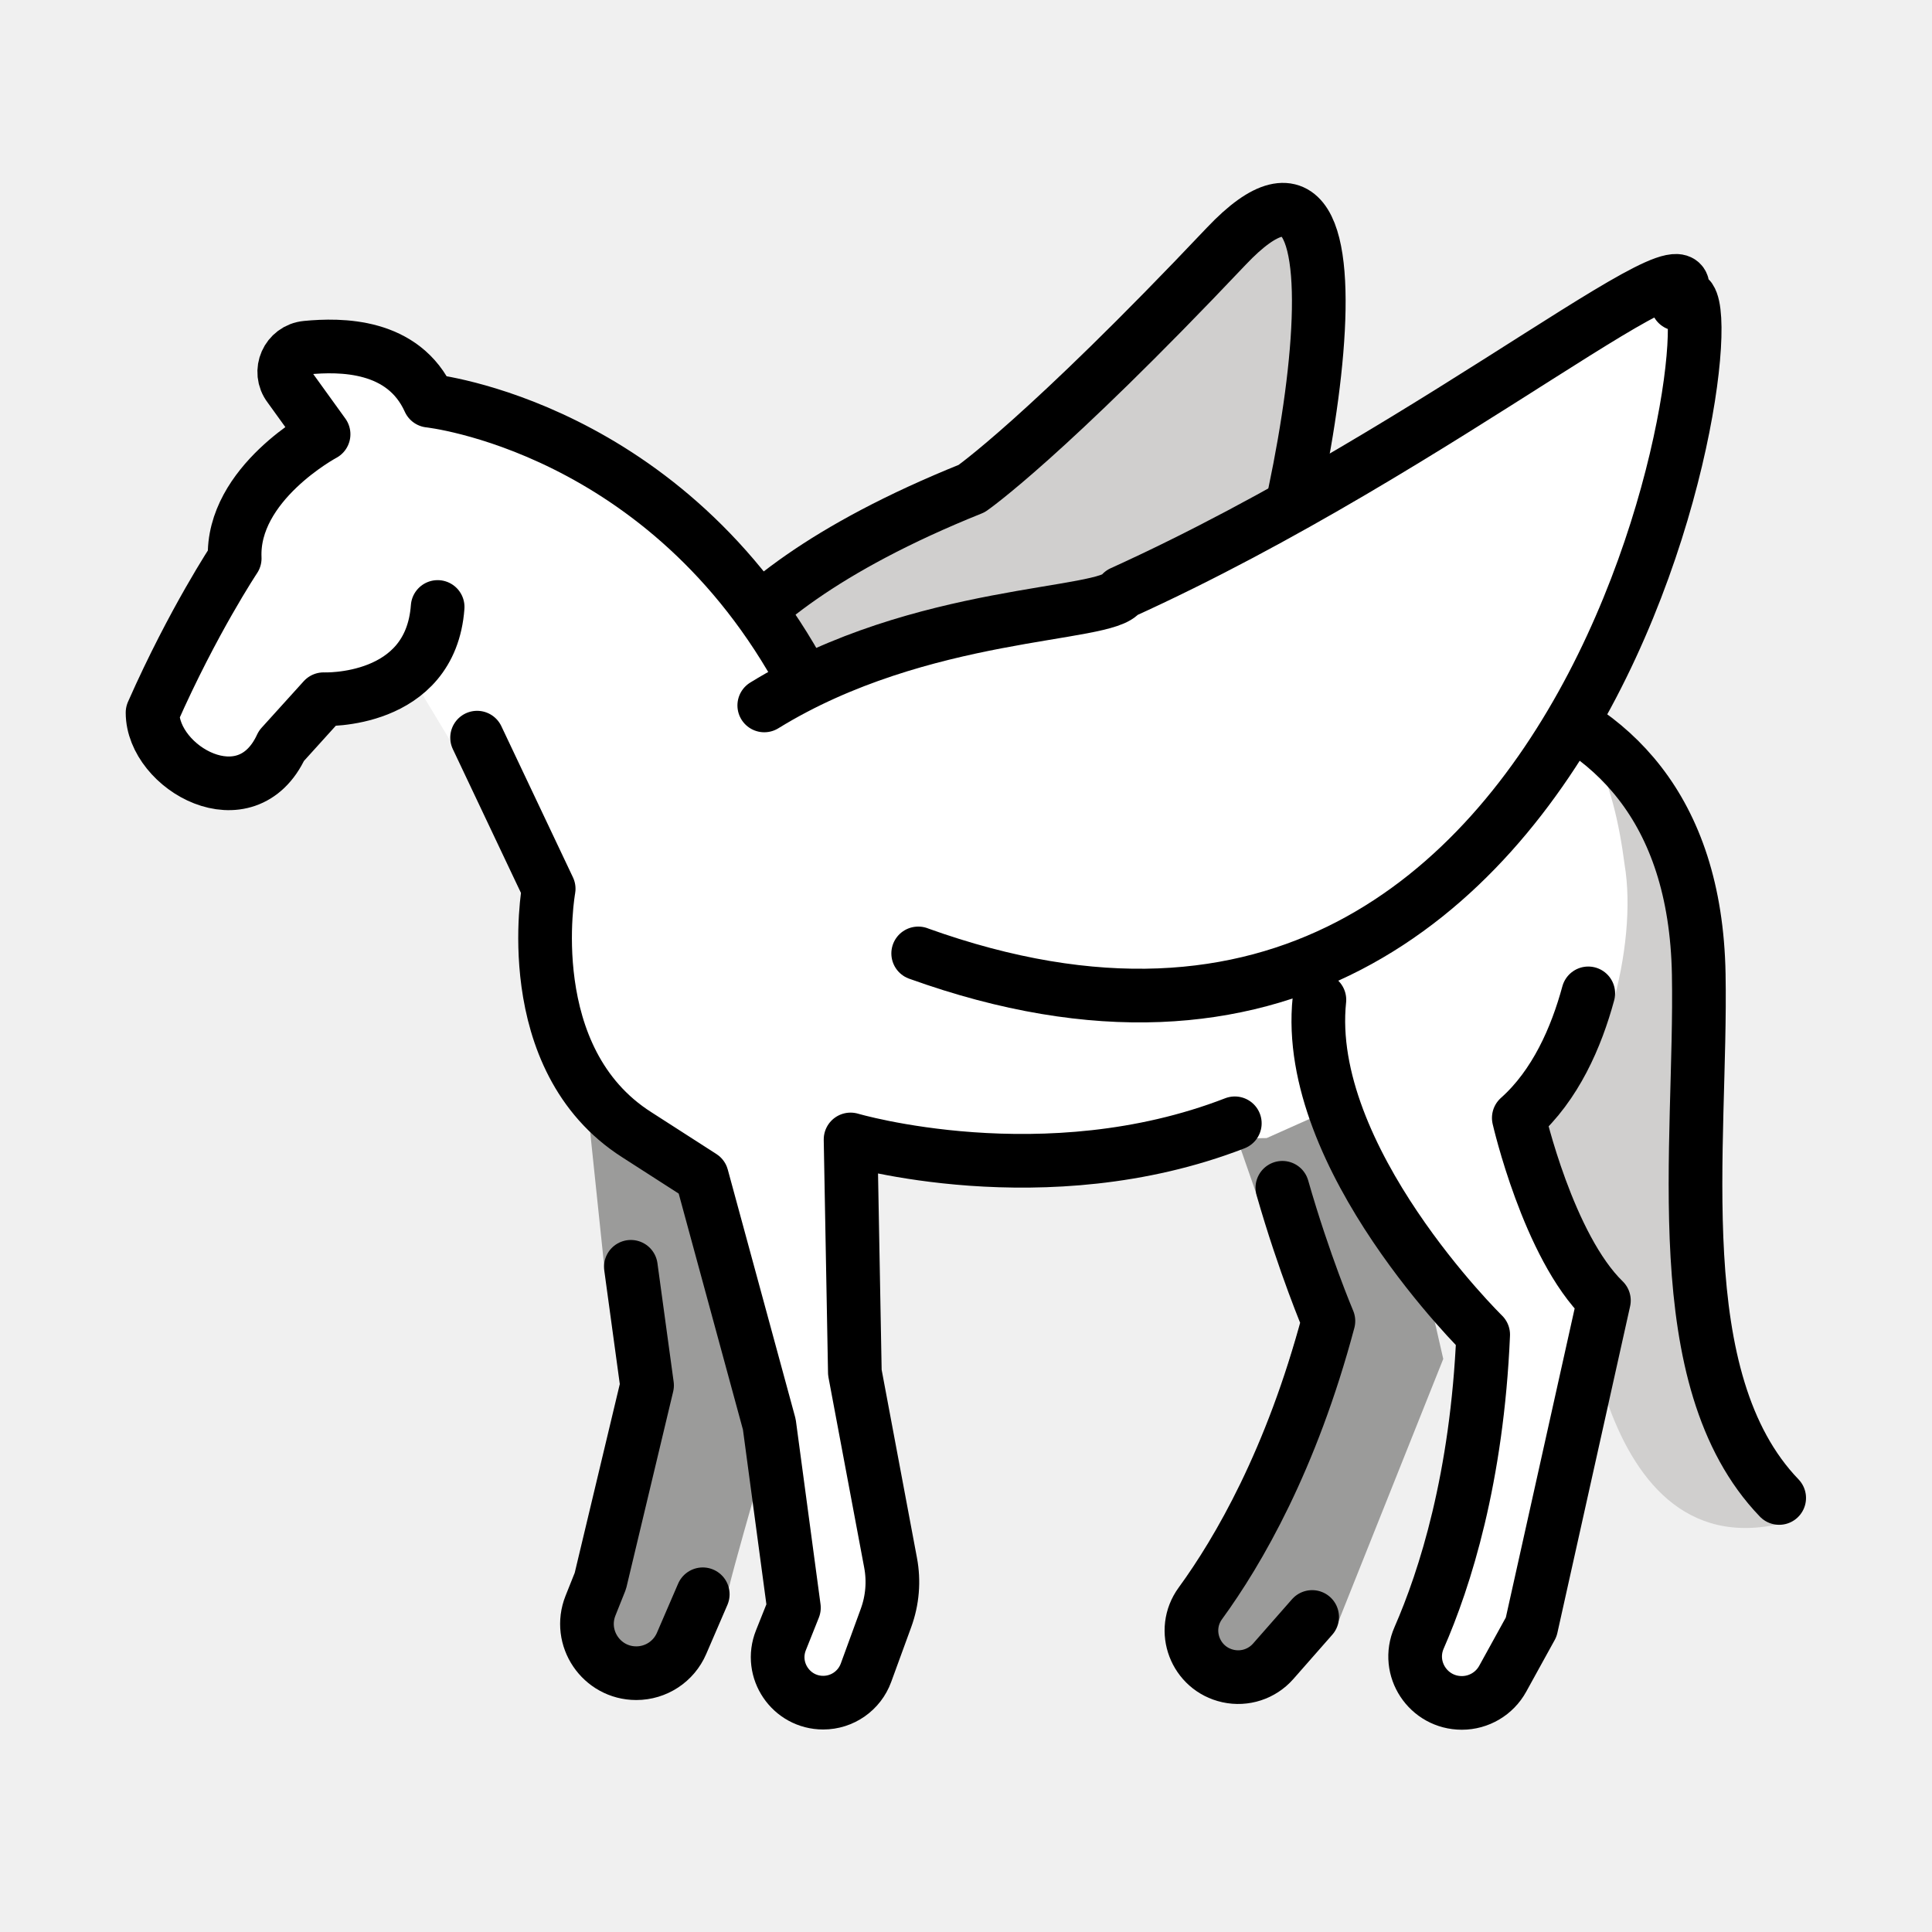
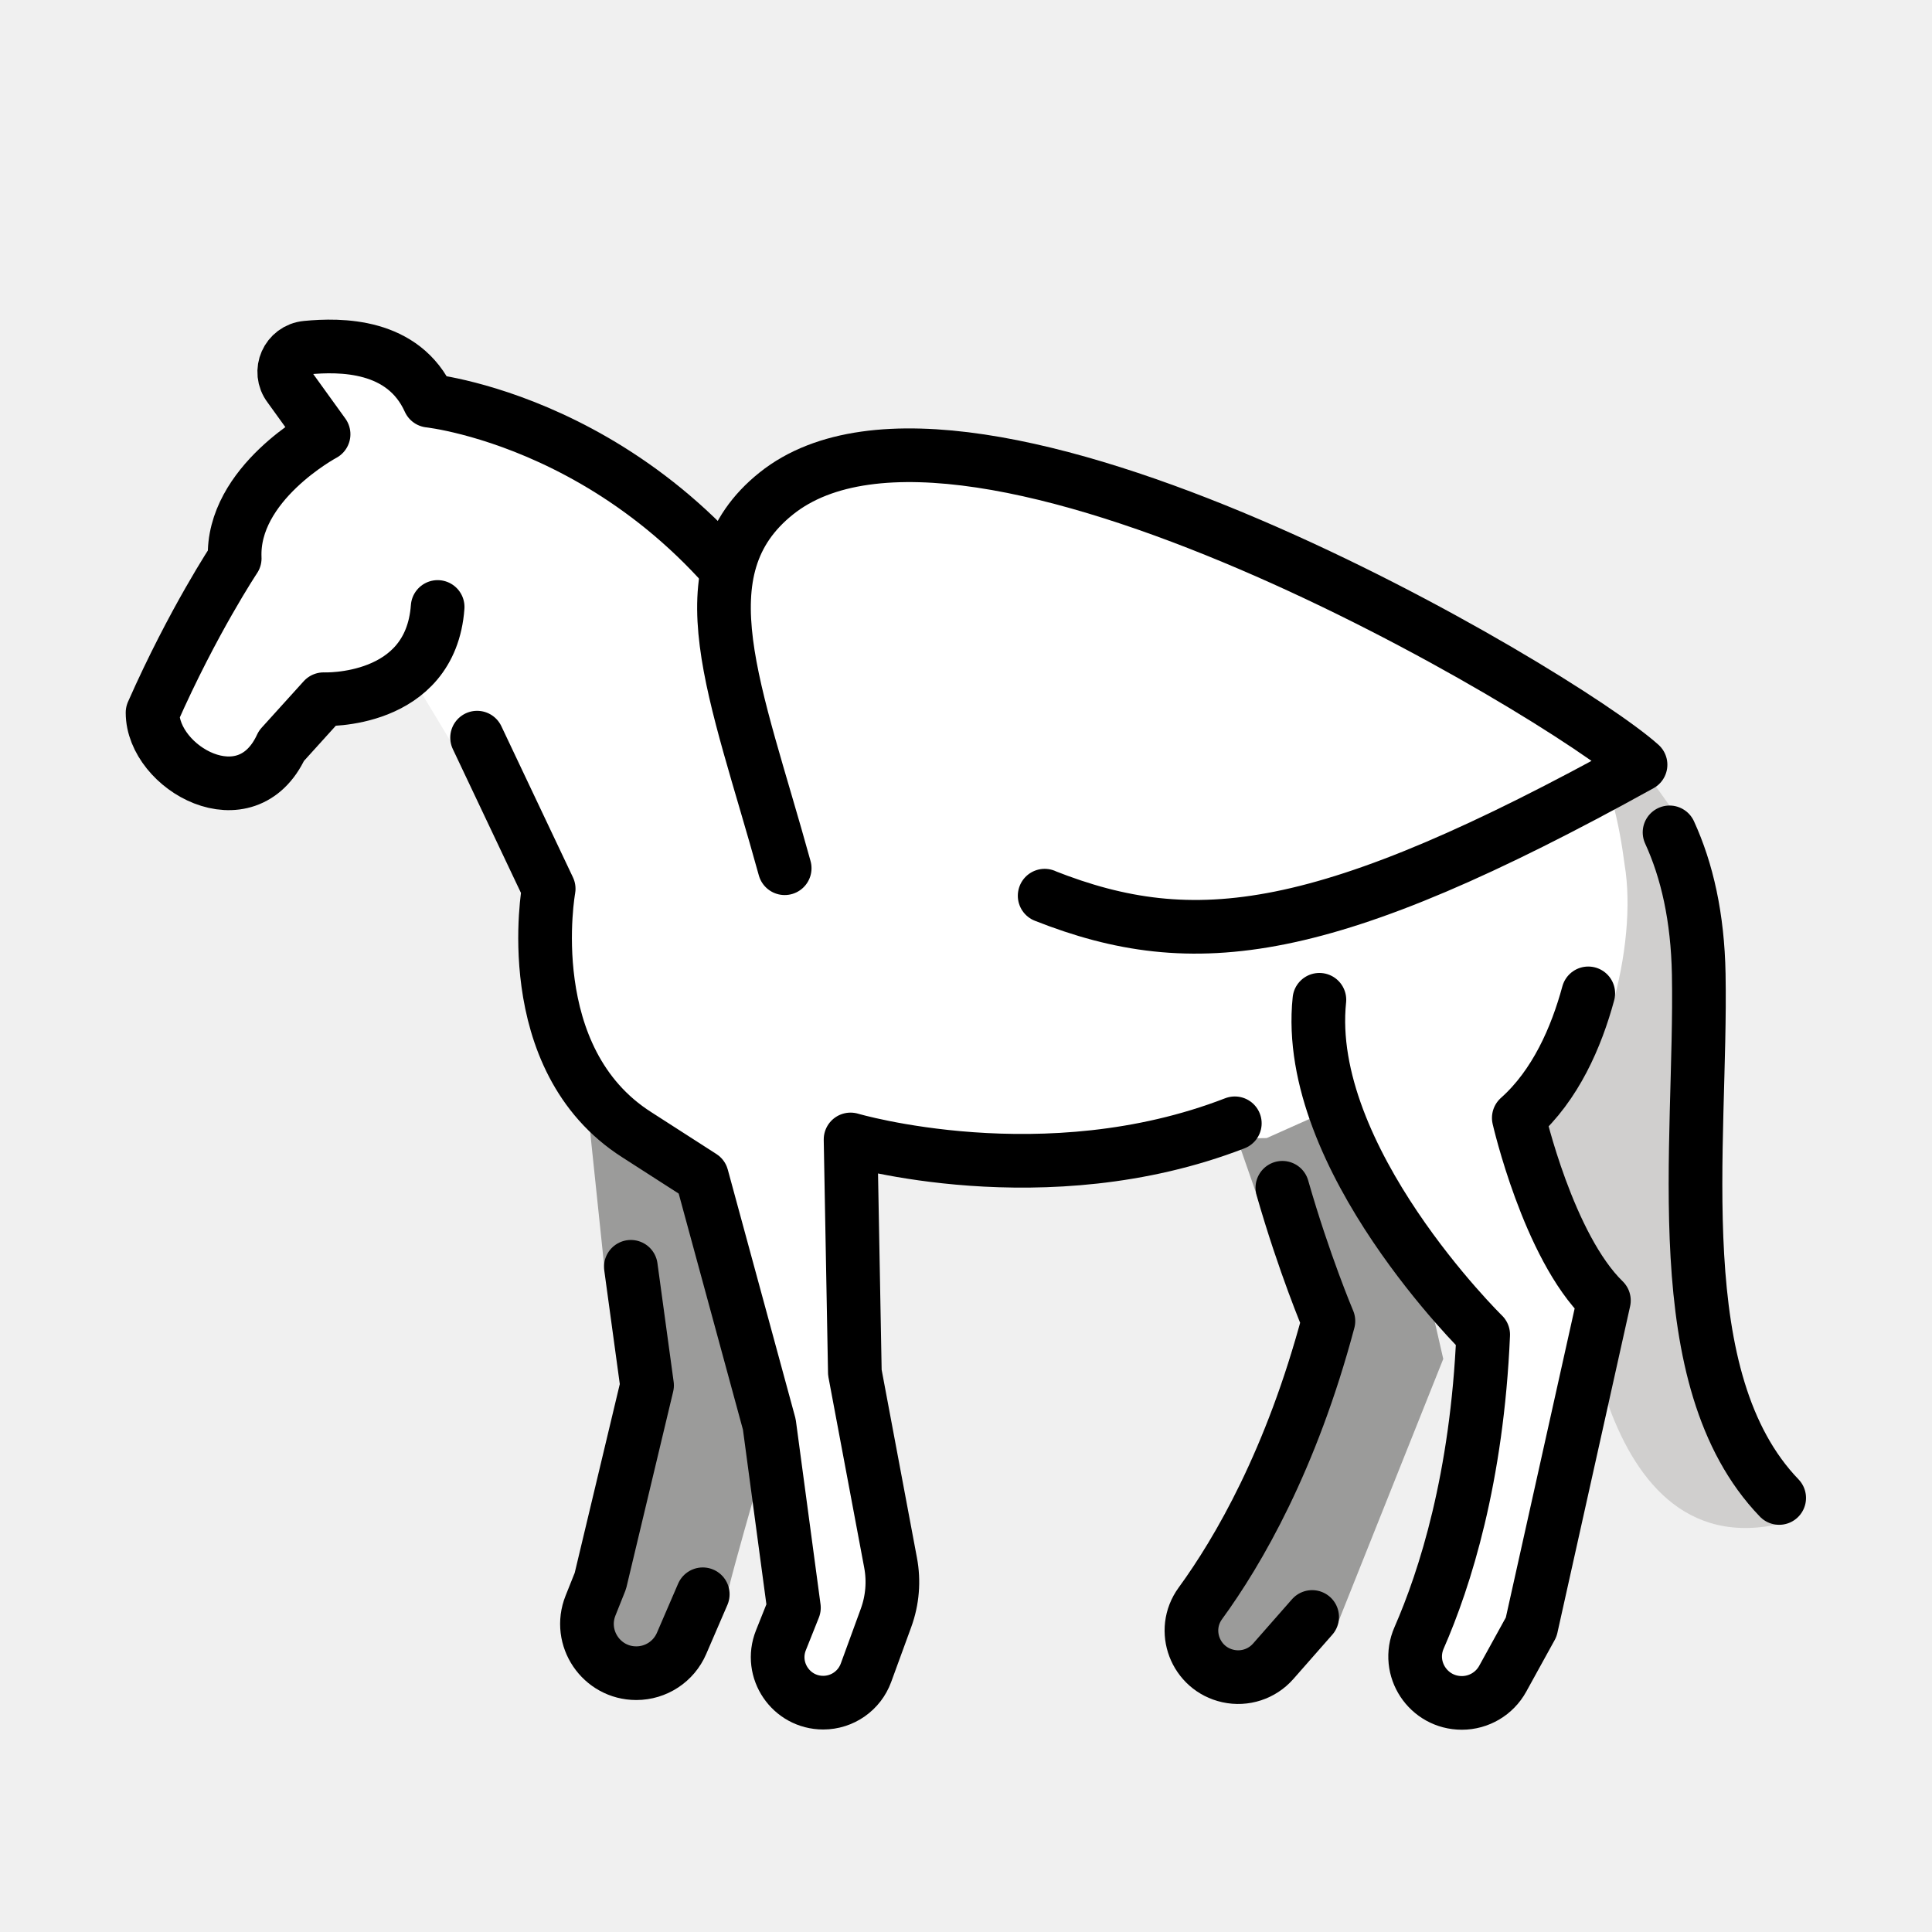
<svg xmlns="http://www.w3.org/2000/svg" id="emoji" viewBox="0 0 72 72" version="1.1">
-   <defs id="defs4243" />
+   <defs id="defs4243">
+     <filter style="color-interpolation-filters:sRGB" id="filter1521" x="-2.4107638e-06" width="1" y="-7.9881113e-07" height="1">
+       <feGaussianBlur stdDeviation="1.0242733e-05" id="feGaussianBlur1523" />
+     </filter>
+   </defs>
  <g id="hair" />
  <g id="skin" />
  <g id="skin-shadow" />
-   <g id="g6164">
-     <g id="g6146" transform="translate(0.1656389,3.210334)">
-       <path fill="#d0cfce" stroke-width="2" d="m 22.791,28.782 1.157,-1.757 c -0.795,-1.84 -0.311,-3.348 0.011,-3.994 0.239,-0.48 1.414,-4.125 10.092,-7.713 0.871,-0.36 1.686,-0.82 2.424,-1.406 1.486,-1.181 4.364,-3.646 8.993,-8.299 6.89,-6.926 3.065,14.286 0.169,19.635 -0.379,0.701 -2.868,4.581 -3.281,5.263 l -6.655,8.968" id="path5529" />
-       <path fill="none" stroke="#000000" stroke-linecap="round" stroke-linejoin="round" stroke-miterlimit="10" stroke-width="2" d="m 45.636,23.286 c 2.879,-6.409 5.856,-23.614 -0.104,-17.318 -6.774,7.155 -9.486,9.029 -9.486,9.029 -5.564,2.236 -8.202,4.523 -9.447,6.11" id="path5539" />
-     </g>
-     <g id="color">
-       <path fill="#6a462f" d="m46.19 42.68 2.296 6.588-2.399 7.825-2.146 3.417 0.559 1.822 2.339 0.086 2.903-1.645 4.044-10.13-0.307-1.341s-2.295-6.365-3.485-8.242z" id="path4217" style="fill:#9b9b9a" />
-       <path fill="#6a462f" d="m57.63 26.17v6.052l-1.03 9.437 2.242 4.911s0.371 12.35 7.955 10.1l-1.335-1.88-2.027-6.065s-0.143-9.432-0.136-9.829-0.613-6.672-0.613-6.672l-2.138-4.543z" id="path4219" style="fill:#d0cfce" />
-       <path fill="#a57939" d="m10.81 13.29c1.139 3.392-2.043 5.957-2.92 8.968-1.795 1.992-3.109 6.565 0.891 6.773 1.967-1.901 6.468-4.115 6.682-3.61l1.405 2.33s3.632 7.184 3.701 9.389c0.352 3.889 4.676 5.135 6.026 8.299 1.226 4.505 2.579 9.054 2.784 13.75-2.174 2.589 2.514 6.047 3.267 2.1 1.158-3.662-0.728-7.357-0.678-11.06 0.259-2.272-0.768-6.391 0.777-7.603l14.46-0.213 2.316-1.035s3.793 4.722 5.32 7.84c0.856 3.565-0.501 7.134-1.587 10.48-1.162 2.592 2.062 4.688 3.234 1.698 1.42-4.314 2.711-8.775 2.914-13.35-0.753-2.525-3.181-3.228-1.85-5.98 2.198-1.901 3.502-6.832 2.991-9.85-0.385-2.954-1.362-6.472-4.901-6.777-6.022-1.568-11.93 1.841-17.97 0.885-3.117-0.157-7.026 0.3-9.103-2.579-2.368-3.529-5.572-6.668-9.713-7.966-2.63-0.688-4.81-3.352-7.689-2.602z" id="path4221" style="fill:#ffffff" />
-       <path fill="#6A462F" d="m21.87 41 0.65 6.214 1.508 3.036-1.133 6.472-1.025 3.903 1.079 1.571 2.258-0.618s1.876-1.641 1.876-2.016 2-7.188 2-7.188l-1.938-6.902-1.669-2.66-3.606-1.812z" id="path4223" style="fill:#9b9b9a" />
-     </g>
-     <g id="line">
-       <path fill="none" stroke="#000" stroke-linecap="round" stroke-linejoin="round" stroke-miterlimit="10" stroke-width="2" d="m16.31 22.62c-0.264 3.606-4.25 3.438-4.25 3.438l-1.571 1.736c-1.304 2.826-4.804 0.826-4.804-1.236 1.508-3.415 3.062-5.75 3.062-5.75-0.125-2.792 3.312-4.625 3.312-4.625l-1.278-1.772c-0.436-0.569-0.072-1.388 0.642-1.455 1.253-0.119 3.615-0.146 4.574 1.977 0 0 8.865 0.933 13.96 10.43 0.238 0.444 9.877 2.308 16.07 0.442 4.284-1.29 17.05-2.062 17.28 10.5 0.117 6.406-1.252 15.1 2.998 19.52" id="path4229" />
-       <path fill="none" stroke="#000" stroke-linecap="round" stroke-linejoin="round" stroke-miterlimit="10" stroke-width="2" d="m59.19 37.02c-0.442 1.631-1.221 3.426-2.589 4.642 0 0 1.096 4.786 3.172 6.804l-2.71 12.17-1.062 1.927c-0.305 0.554-0.888 0.899-1.522 0.899v0c-1.252 0-2.096-1.276-1.594-2.423 0.968-2.212 2.16-5.956 2.389-11.3 0 0-6.722-6.584-6.104-12.48" id="path4231" />
-       <path fill="none" stroke="#000" stroke-linecap="round" stroke-linejoin="round" stroke-miterlimit="10" stroke-width="2" d="m17.78 27.49 2.668 5.633s-1.153 6.343 3.287 9.168l2.422 1.557 2.513 9.234 0.917 6.833-0.484 1.213c-0.445 1.114 0.376 2.325 1.576 2.325v0c0.713 0 1.349-0.445 1.594-1.115l0.747-2.045c0.24-0.658 0.299-1.368 0.169-2.056l-1.331-7.089-0.16-8.684s7.241 2.141 14.32-0.602" id="path4233" />
-       <path fill="none" stroke="#000" stroke-linecap="round" stroke-linejoin="round" stroke-miterlimit="10" stroke-width="2" d="m23.51 47.21 0.604 4.42-1.74 7.287-0.367 0.919c-0.482 1.207 0.407 2.519 1.706 2.519h0c0.734 0 1.397-0.436 1.687-1.11l0.79-1.831" id="path4235" />
-       <path fill="none" stroke="#000" stroke-linecap="round" stroke-linejoin="round" stroke-miterlimit="10" stroke-width="2" d="m48.9 60.26-1.452 1.652c-0.418 0.475-1.061 0.686-1.68 0.549v0c-1.223-0.27-1.771-1.698-1.033-2.71 1.422-1.951 3.394-5.35 4.771-10.52 0 0-0.905-2.133-1.716-4.966" id="path4237" />
-     </g>
-     <path fill="#ffffff" stroke-width="2" d="M 33.883,35.561 C 60.969,45.304 65.163,7.033 62.588,11.003 61.438,10.208 54.448,15.972 42.099,22.38 37.31,24.125 35.13,22.213 28.48,26.29" id="path5531" style="fill:#ffffff" />
-     <path fill="none" stroke="#000000" stroke-linecap="round" stroke-linejoin="round" stroke-miterlimit="10" stroke-width="2" d="m 34.222,35.531 -0.004,4.77e-4 c 26.7,9.604 30.839,-28.122 28.296,-24.204 1.761,-3.681 -8.653,5.292 -20.71,10.76 -0.54,0.911 -7.474,0.599 -13.322,4.202" id="path5537" />
+   <g id="color">
+     <path fill="#6a462f" d="m 46.19,42.68 2.296,6.588 -2.399,7.825 -2.146,3.417 0.559,1.822 2.339,0.086 2.903,-1.645 4.044,-10.13 -0.307,-1.341 c 0,0 -2.295,-6.365 -3.485,-8.242 z" id="path4217" style="fill:#9b9b9a" />
+     <path fill="#6a462f" d="m 57.63,26.17 v 6.052 l -1.03,9.437 2.242,4.911 c 0,0 0.371,12.35 7.955,10.1 l -1.335,-1.88 -2.027,-6.065 c 0,0 -0.143,-9.432 -0.136,-9.829 0.007,-0.397 -0.583,-8.175 -0.583,-8.175 L 60.549,27.681 Z" id="path4219" style="fill:#d0cfce;filter:url(#filter1521)" />
+     <path fill="#a57939" d="m 10.81,13.29 c 1.139,3.392 -2.043,5.957 -2.92,8.968 -1.795,1.992 -3.109,6.565 0.891,6.773 1.967,-1.901 6.468,-4.115 6.682,-3.61 l 1.405,2.33 c 0,0 3.632,7.184 3.701,9.389 0.352,3.889 4.676,5.135 6.026,8.299 1.226,4.505 2.579,9.054 2.784,13.75 -2.174,2.589 2.514,6.047 3.267,2.1 1.158,-3.662 -0.728,-7.357 -0.678,-11.06 0.259,-2.272 -0.768,-6.391 0.777,-7.603 l 14.46,-0.213 2.316,-1.035 c 0,0 3.793,4.722 5.32,7.84 0.856,3.565 -0.501,7.134 -1.587,10.48 -1.162,2.592 2.062,4.688 3.234,1.698 1.42,-4.314 2.711,-8.775 2.914,-13.35 -0.753,-2.525 -3.181,-3.228 -1.85,-5.98 2.198,-1.901 3.502,-6.832 2.991,-9.85 -0.385,-2.954 -1.362,-6.472 -4.901,-6.777 -6.022,-1.568 -11.93,1.841 -17.97,0.885 -3.117,-0.157 -7.026,0.3 -9.103,-2.579 -2.368,-3.529 -5.572,-6.668 -9.713,-7.966 -2.63,-0.688 -4.81,-3.352 -7.689,-2.602 z" id="path4221" style="fill:#ffffff" />
+     <path fill="#6A462F" d="m 21.87,41 0.65,6.214 1.508,3.036 -1.133,6.472 -1.025,3.903 1.079,1.571 2.258,-0.618 c 0,0 1.876,-1.641 1.876,-2.016 0,-0.375 2,-7.188 2,-7.188 l -1.938,-6.902 -1.669,-2.66 -3.606,-1.812 z" id="path4223" style="fill:#9b9b9a" />
  </g>
+   <g id="line">
+     <path fill="none" stroke="#000000" stroke-linecap="round" stroke-linejoin="round" stroke-miterlimit="10" stroke-width="2" d="m 16.31,22.62 c -0.264,3.606 -4.25,3.438 -4.25,3.438 l -1.571,1.736 c -1.304,2.826 -4.804,0.826 -4.804,-1.236 1.508,-3.415 3.062,-5.75 3.062,-5.75 -0.125,-2.792 3.312,-4.625 3.312,-4.625 l -1.278,-1.772 c -0.436,-0.569 -0.072,-1.388 0.642,-1.455 1.253,-0.119 3.615,-0.146 4.574,1.977 0,0 8.865,0.933 13.96,10.43 0.238,0.444 9.877,2.308 16.07,0.442 2.327,-0.701 7.155,-1.248 11.118,0.409 m 5.074,4.806 c 0.653,1.423 1.049,3.164 1.088,5.285 0.117,6.406 -1.252,15.1 2.998,19.52" id="path4229" />
+     <path fill="none" stroke="#000000" stroke-linecap="round" stroke-linejoin="round" stroke-miterlimit="10" stroke-width="2" d="m 59.19,37.02 c -0.442,1.631 -1.221,3.426 -2.589,4.642 0,0 1.096,4.786 3.172,6.804 l -2.71,12.17 -1.062,1.927 c -0.305,0.554 -0.888,0.899 -1.522,0.899 v 0 c -1.252,0 -2.096,-1.276 -1.594,-2.423 0.968,-2.212 2.16,-5.956 2.389,-11.3 0,0 -6.722,-6.584 -6.104,-12.48" id="path4231" />
+     <path fill="none" stroke="#000000" stroke-linecap="round" stroke-linejoin="round" stroke-miterlimit="10" stroke-width="2" d="m 17.78,27.49 2.668,5.633 c 0,0 -1.153,6.343 3.287,9.168 l 2.422,1.557 2.513,9.234 0.917,6.833 -0.484,1.213 c -0.445,1.114 0.376,2.325 1.576,2.325 v 0 c 0.713,0 1.349,-0.445 1.594,-1.115 l 0.747,-2.045 c 0.24,-0.658 0.299,-1.368 0.169,-2.056 l -1.331,-7.089 -0.16,-8.684 c 0,0 7.241,2.141 14.32,-0.602" id="path4233" />
+     <path fill="none" stroke="#000000" stroke-linecap="round" stroke-linejoin="round" stroke-miterlimit="10" stroke-width="2" d="m 23.51,47.21 0.604,4.42 -1.74,7.287 -0.367,0.919 c -0.482,1.207 0.407,2.519 1.706,2.519 v 0 c 0.734,0 1.397,-0.436 1.687,-1.11 l 0.79,-1.831" id="path4235" />
+     <path fill="none" stroke="#000000" stroke-linecap="round" stroke-linejoin="round" stroke-miterlimit="10" stroke-width="2" d="m 48.9,60.26 -1.452,1.652 c -0.418,0.475 -1.061,0.686 -1.68,0.549 v 0 c -1.223,-0.27 -1.771,-1.698 -1.033,-2.71 1.422,-1.951 3.394,-5.35 4.771,-10.52 0,0 -0.905,-2.133 -1.716,-4.966" id="path4237" />
+   </g>
+   <path fill="none" stroke="#000000" stroke-linecap="round" stroke-linejoin="round" stroke-miterlimit="10" stroke-width="2" d="m 38.932,33.379 -8.12e-4,0.004 C 44.503,35.582 49.387,35.002 61.138,28.499 58.096,25.78 36.062,12.686 28.931,18.39 c -3.552,2.841 -1.513,7.343 0.312,13.966" id="path5537" style="fill:#ffffff;fill-opacity:1" />
</svg>
